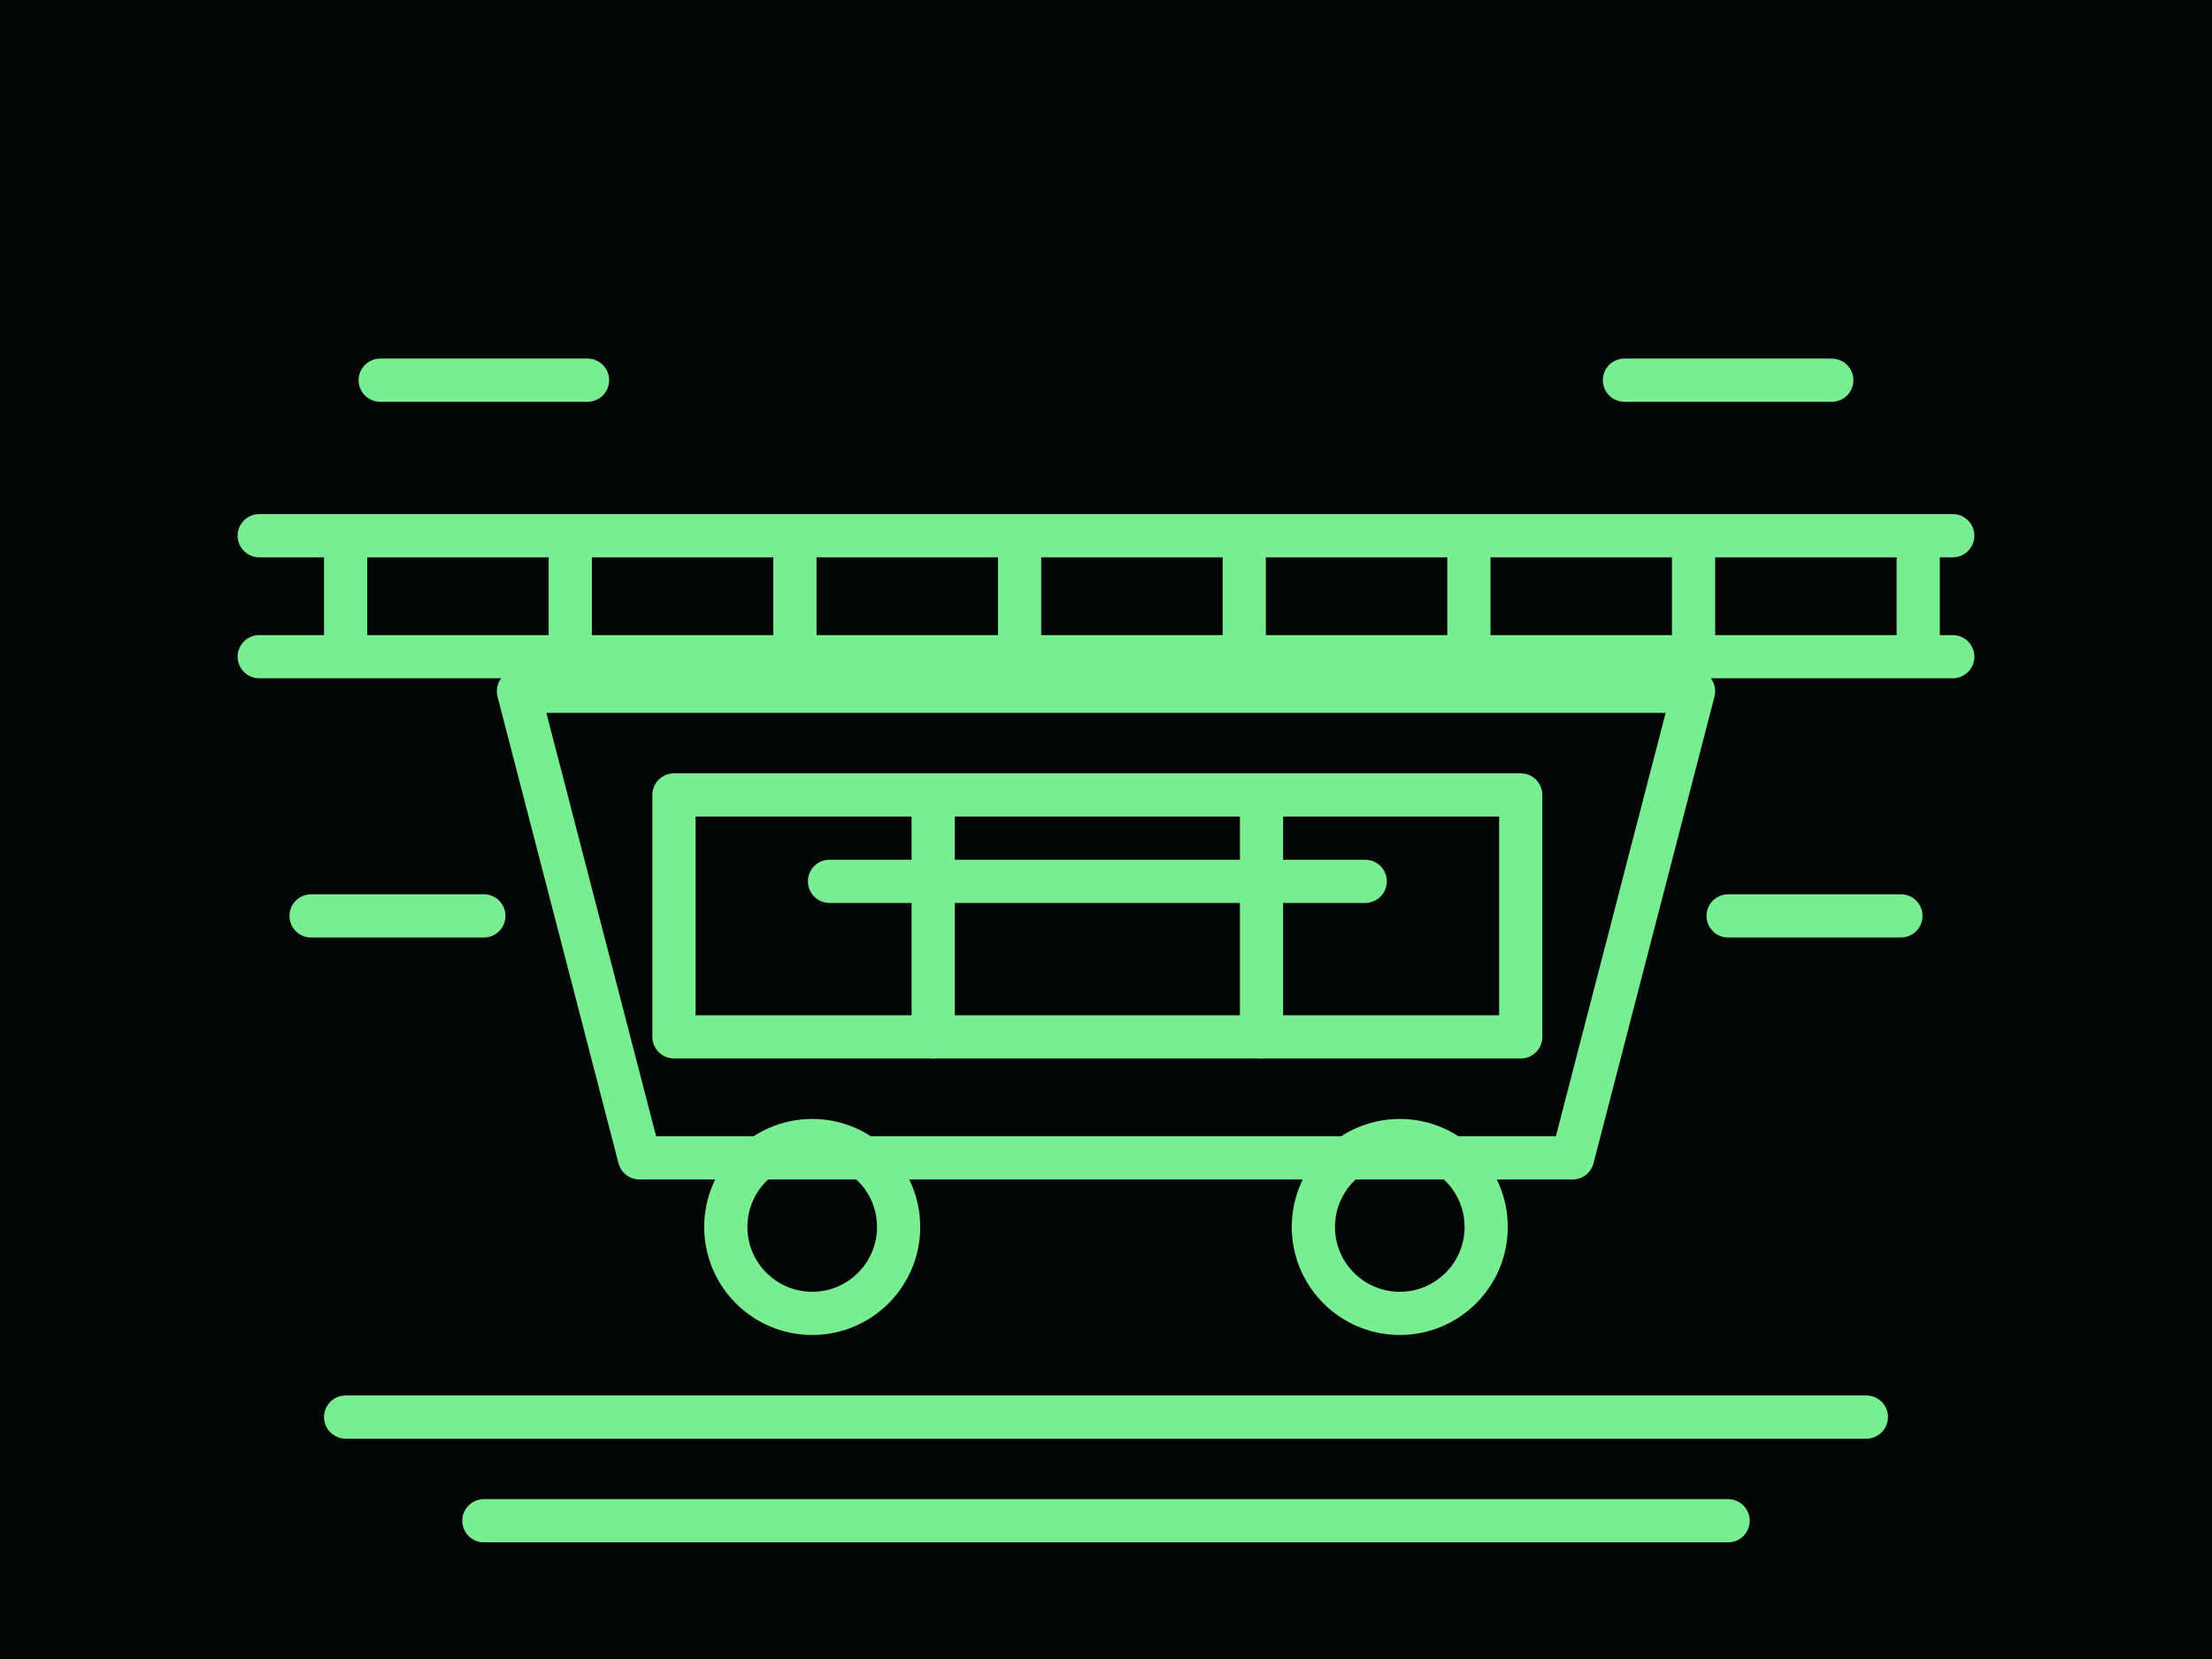
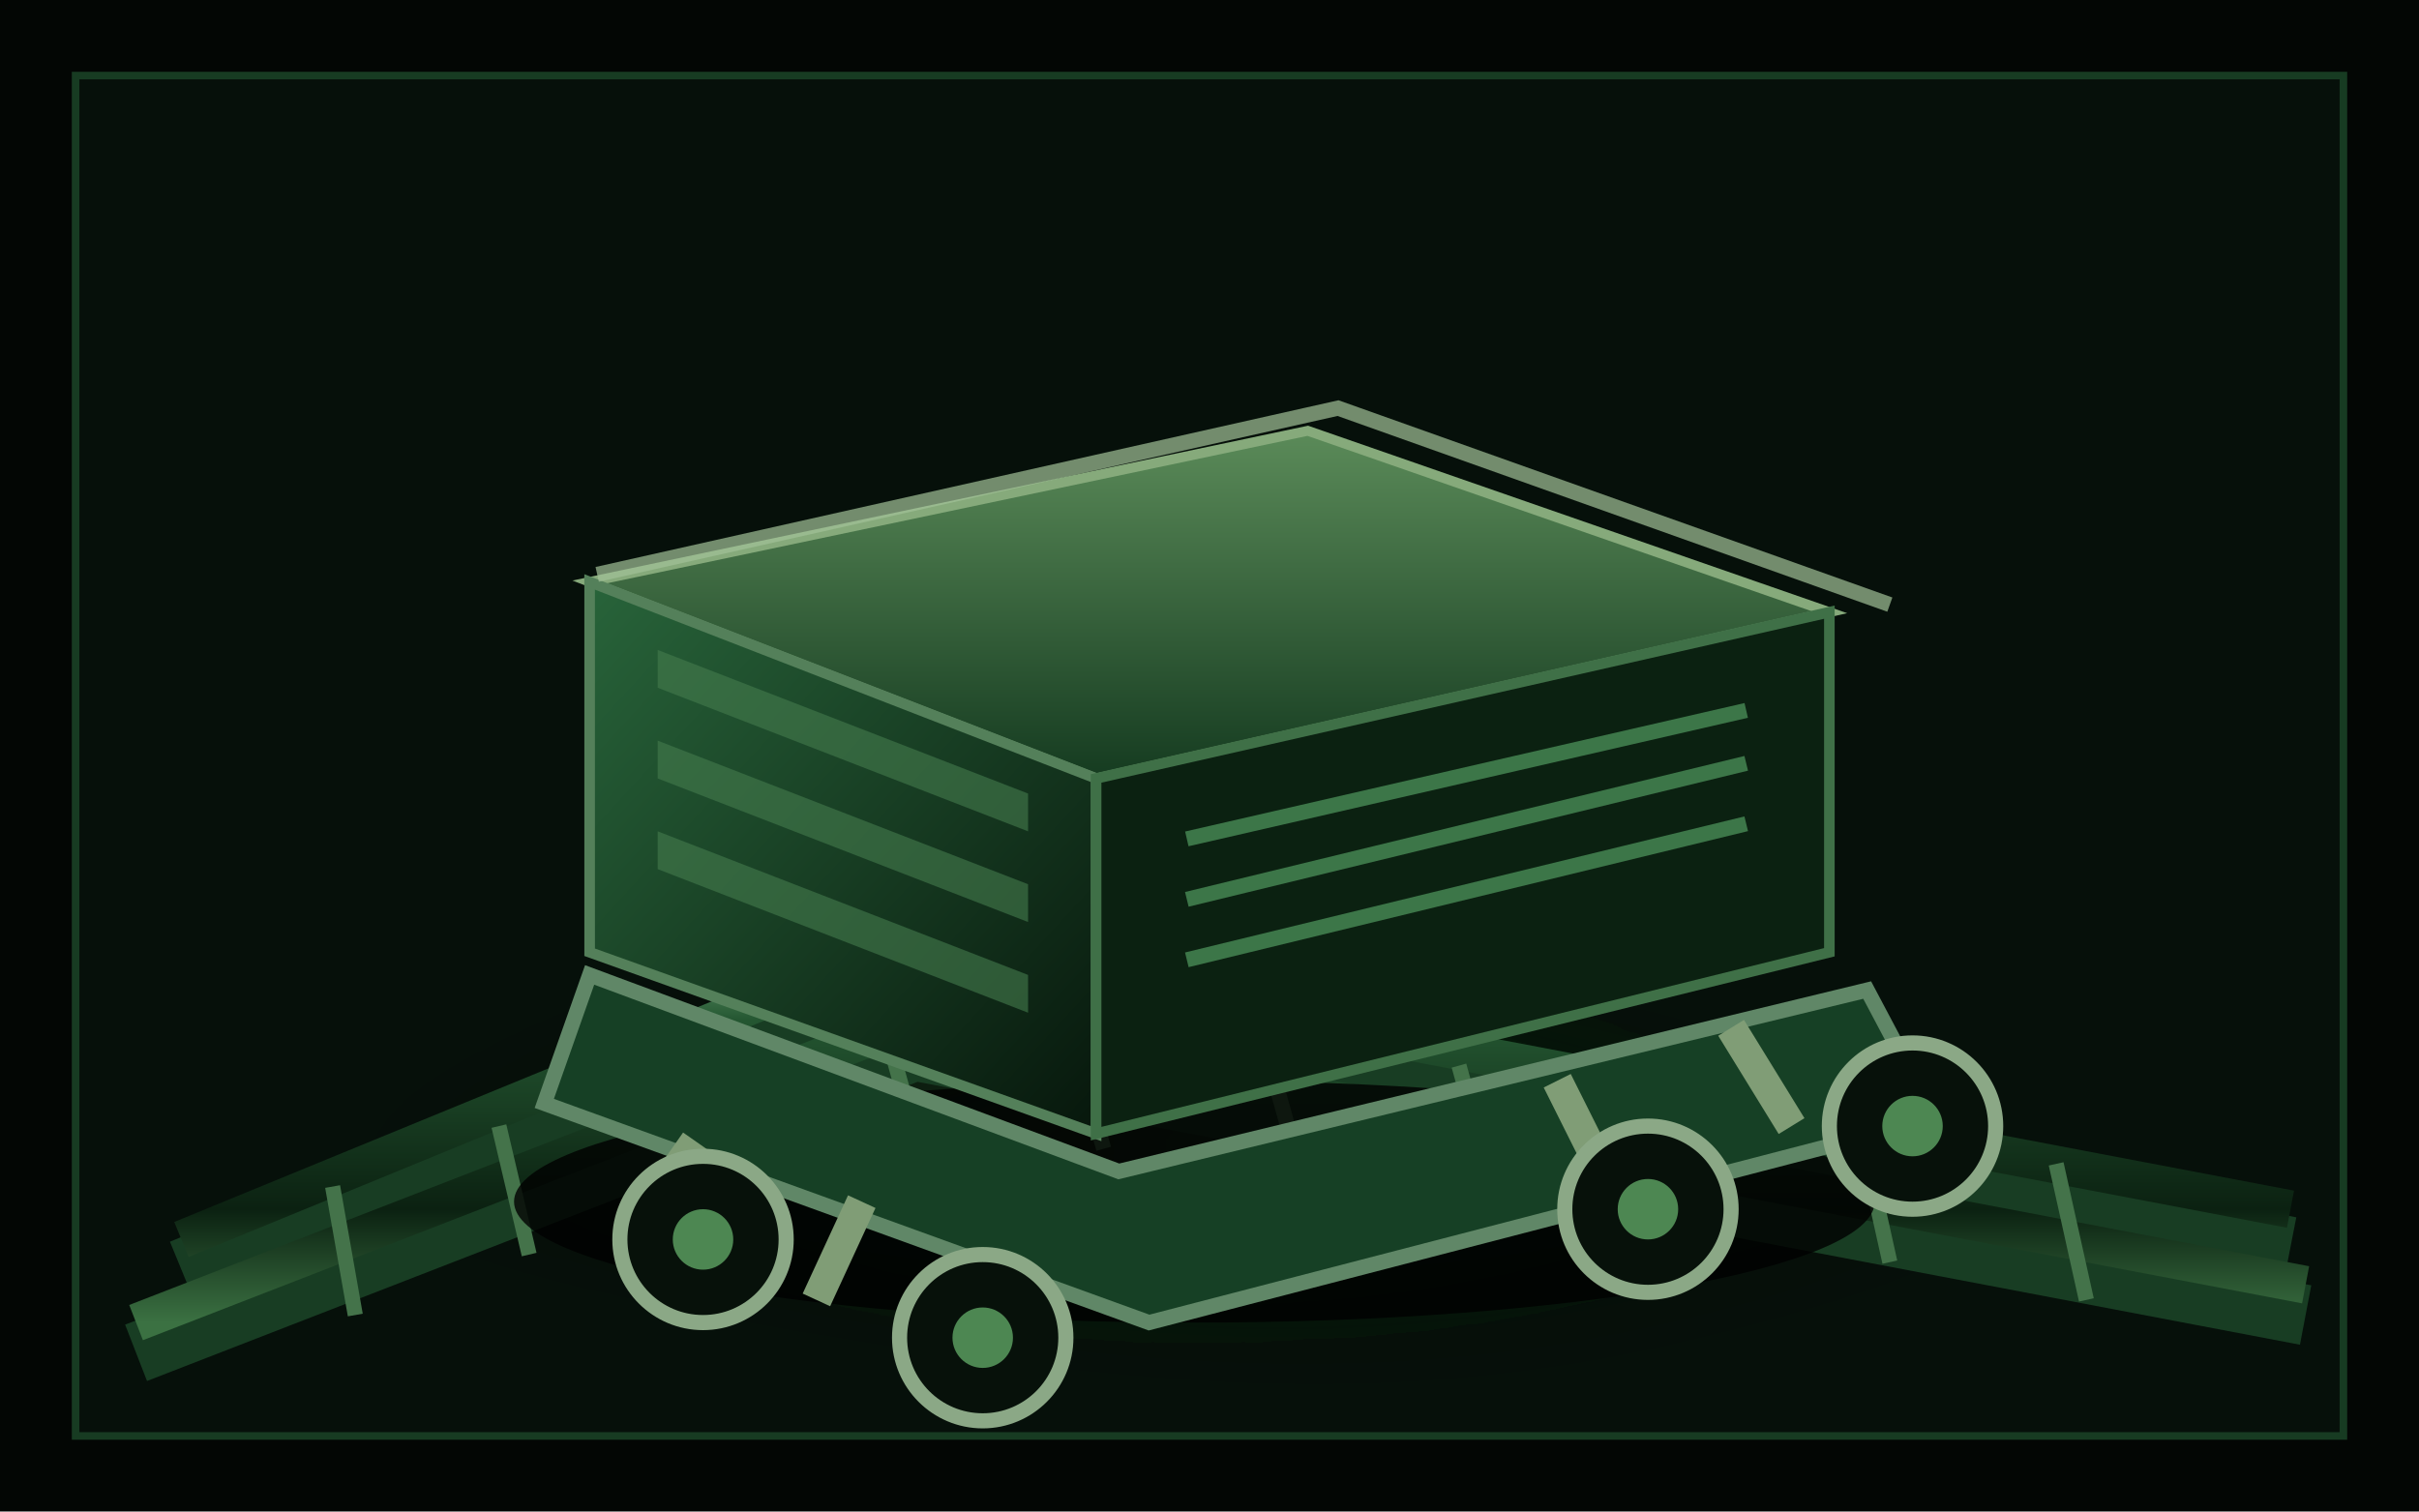
- <svg xmlns="http://www.w3.org/2000/svg" width="128" height="96" viewBox="0 0 128 96" fill="none">
-   <rect width="128" height="96" fill="#030604" />
-   <g stroke="#79ed92" stroke-width="2.5" stroke-linecap="round" stroke-linejoin="round">
-     <path d="M15 31h98M15 38h98M20 31v7M33 31v7M46 31v7M59 31v7M72 31v7M85 31v7M98 31v7M111 31v7" />
-     <path d="M30 40h68l-7 27H37zM39 46h49v14H39z" />
-     <circle cx="47" cy="71" r="5" />
-     <circle cx="81" cy="71" r="5" />
-     <path d="M48 51h31M54 46v14M73 46v14M20 82h88M28 88h72" />
-     <path d="M22 22h12M94 22h12M18 53h10M100 53h10" />
+ <svg xmlns="http://www.w3.org/2000/svg" width="320" height="200" viewBox="0 0 320 200" role="img" aria-label="貨物台車と搬送レール">
+   <defs>
+     <linearGradient id="rail-steel" x1="0" y1="0" x2="0" y2="1">
+       <stop stop-color="#72a678" />
+       <stop offset=".2" stop-color="#245631" />
+       <stop offset=".7" stop-color="#0b2111" />
+       <stop offset="1" stop-color="#3b7142" />
+     </linearGradient>
+     <linearGradient id="crate-face" x1="0" y1="0" x2="1" y2="1">
+       <stop stop-color="#28643a" />
+       <stop offset="1" stop-color="#07170c" />
+     </linearGradient>
+     <linearGradient id="crate-top" x1="0" y1="0" x2="0" y2="1">
+       <stop stop-color="#5b8b59" />
+       <stop offset="1" stop-color="#153b20" />
+     </linearGradient>
+     <radialGradient id="rail-glow">
+       <stop stop-color="#286c37" stop-opacity=".48" />
+       <stop offset="1" stop-color="#030604" stop-opacity="0" />
+     </radialGradient>
+     <filter id="rail-blur">
+       <feGaussianBlur stdDeviation="8" />
+     </filter>
+   </defs>
+   <rect width="320" height="200" fill="#030604" />
+   <rect x="10" y="10" width="300" height="180" fill="#06100a" stroke="#173b22" />
+   <path d="M33 157 119 123l165 33-96 25z" fill="url(#rail-glow)" filter="url(#rail-blur)" />
+   <path d="m24 168 95-39 184 36M18 179l103-40 184 35" fill="none" stroke="#183d23" stroke-width="8" />
+   <path d="m24 164 95-39 184 35M18 175l103-40 184 35" fill="none" stroke="url(#rail-steel)" stroke-width="5" />
+   <g stroke="#44734a" stroke-width="2">
+     <path d="m44 157 3 17m19-25 4 17m20-25 5 18m21-27 5 18m20-16 5 18m21-15 5 18m21-14 5 18m22-14 4 18m22-14 4 18m22-13 4 18" />
  </g>
+   <ellipse cx="158" cy="159" rx="90" ry="16" fill="#000" opacity=".8" />
+   <path d="m78 77 95-20 69 24-97 22z" fill="url(#crate-top)" stroke="#86aa7b" stroke-width="1.3" />
+   <path d="m78 77 67 26v47l-67-24z" fill="url(#crate-face)" stroke="#54805a" stroke-width="1.4" />
+   <path d="m145 103 97-22v45l-97 24z" fill="#0b2111" stroke="#3f7047" stroke-width="1.4" />
+   <path d="m87 86 49 19v5L87 91zm0 12 49 19v5l-49-19zm0 12 49 19v5l-49-19" fill="#447b4d" opacity=".6" />
+   <path d="m157 111 74-17m-74 25 74-18m-74 26 74-18" stroke="#3c7648" stroke-width="2" />
+   <path d="m72 146 80 29 104-27-9-17-99 24-70-26z" fill="#164025" stroke="#608767" stroke-width="2" />
+   <path d="m92 151-7 10m29-2-6 13m121-36 8 13m-31-6 7 14" stroke="#809d76" stroke-width="4" />
+   <g fill="#07110a" stroke="#8ba886" stroke-width="2">
+     <circle cx="93" cy="164" r="11" />
+     <circle cx="130" cy="177" r="11" />
+     <circle cx="218" cy="160" r="11" />
+     <circle cx="253" cy="149" r="11" />
+   </g>
+   <g fill="#4d8752">
+     <circle cx="93" cy="164" r="4" />
+     <circle cx="130" cy="177" r="4" />
+     <circle cx="218" cy="160" r="4" />
+     <circle cx="253" cy="149" r="4" />
+   </g>
+   <path d="m79 76 98-22 73 26" fill="none" stroke="#a1c198" stroke-opacity=".7" stroke-width="2" />
</svg>
